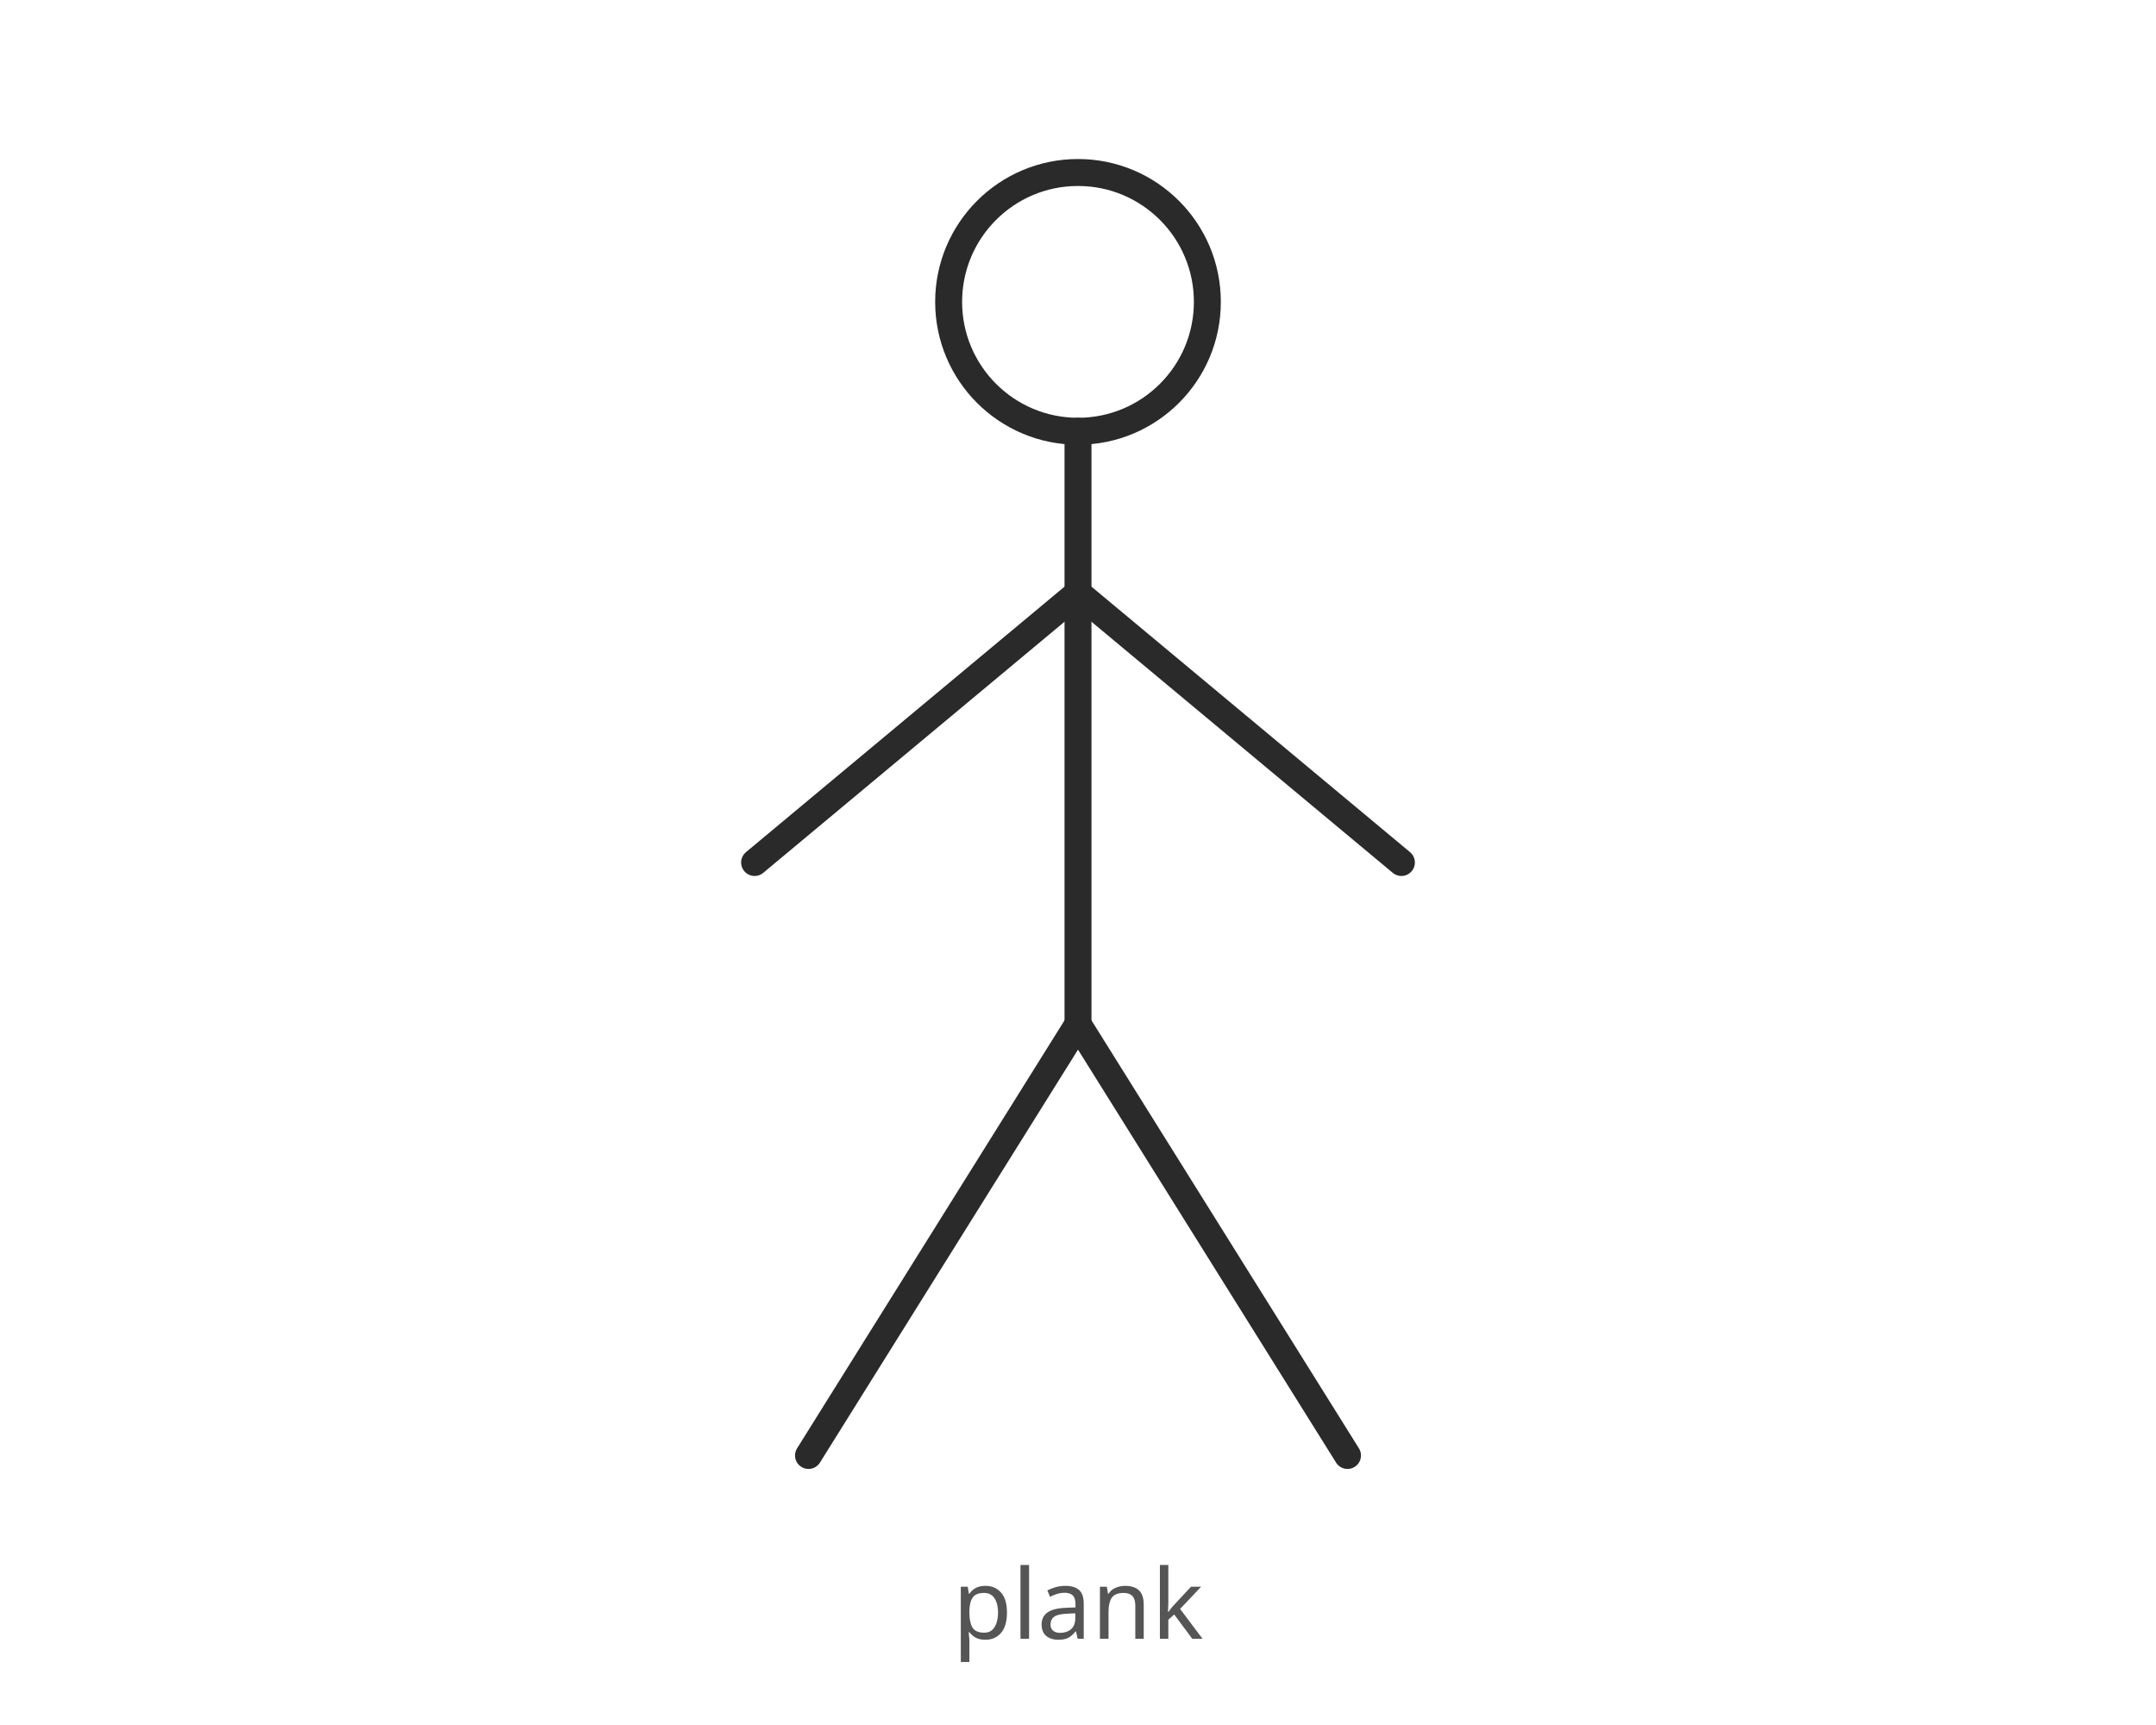
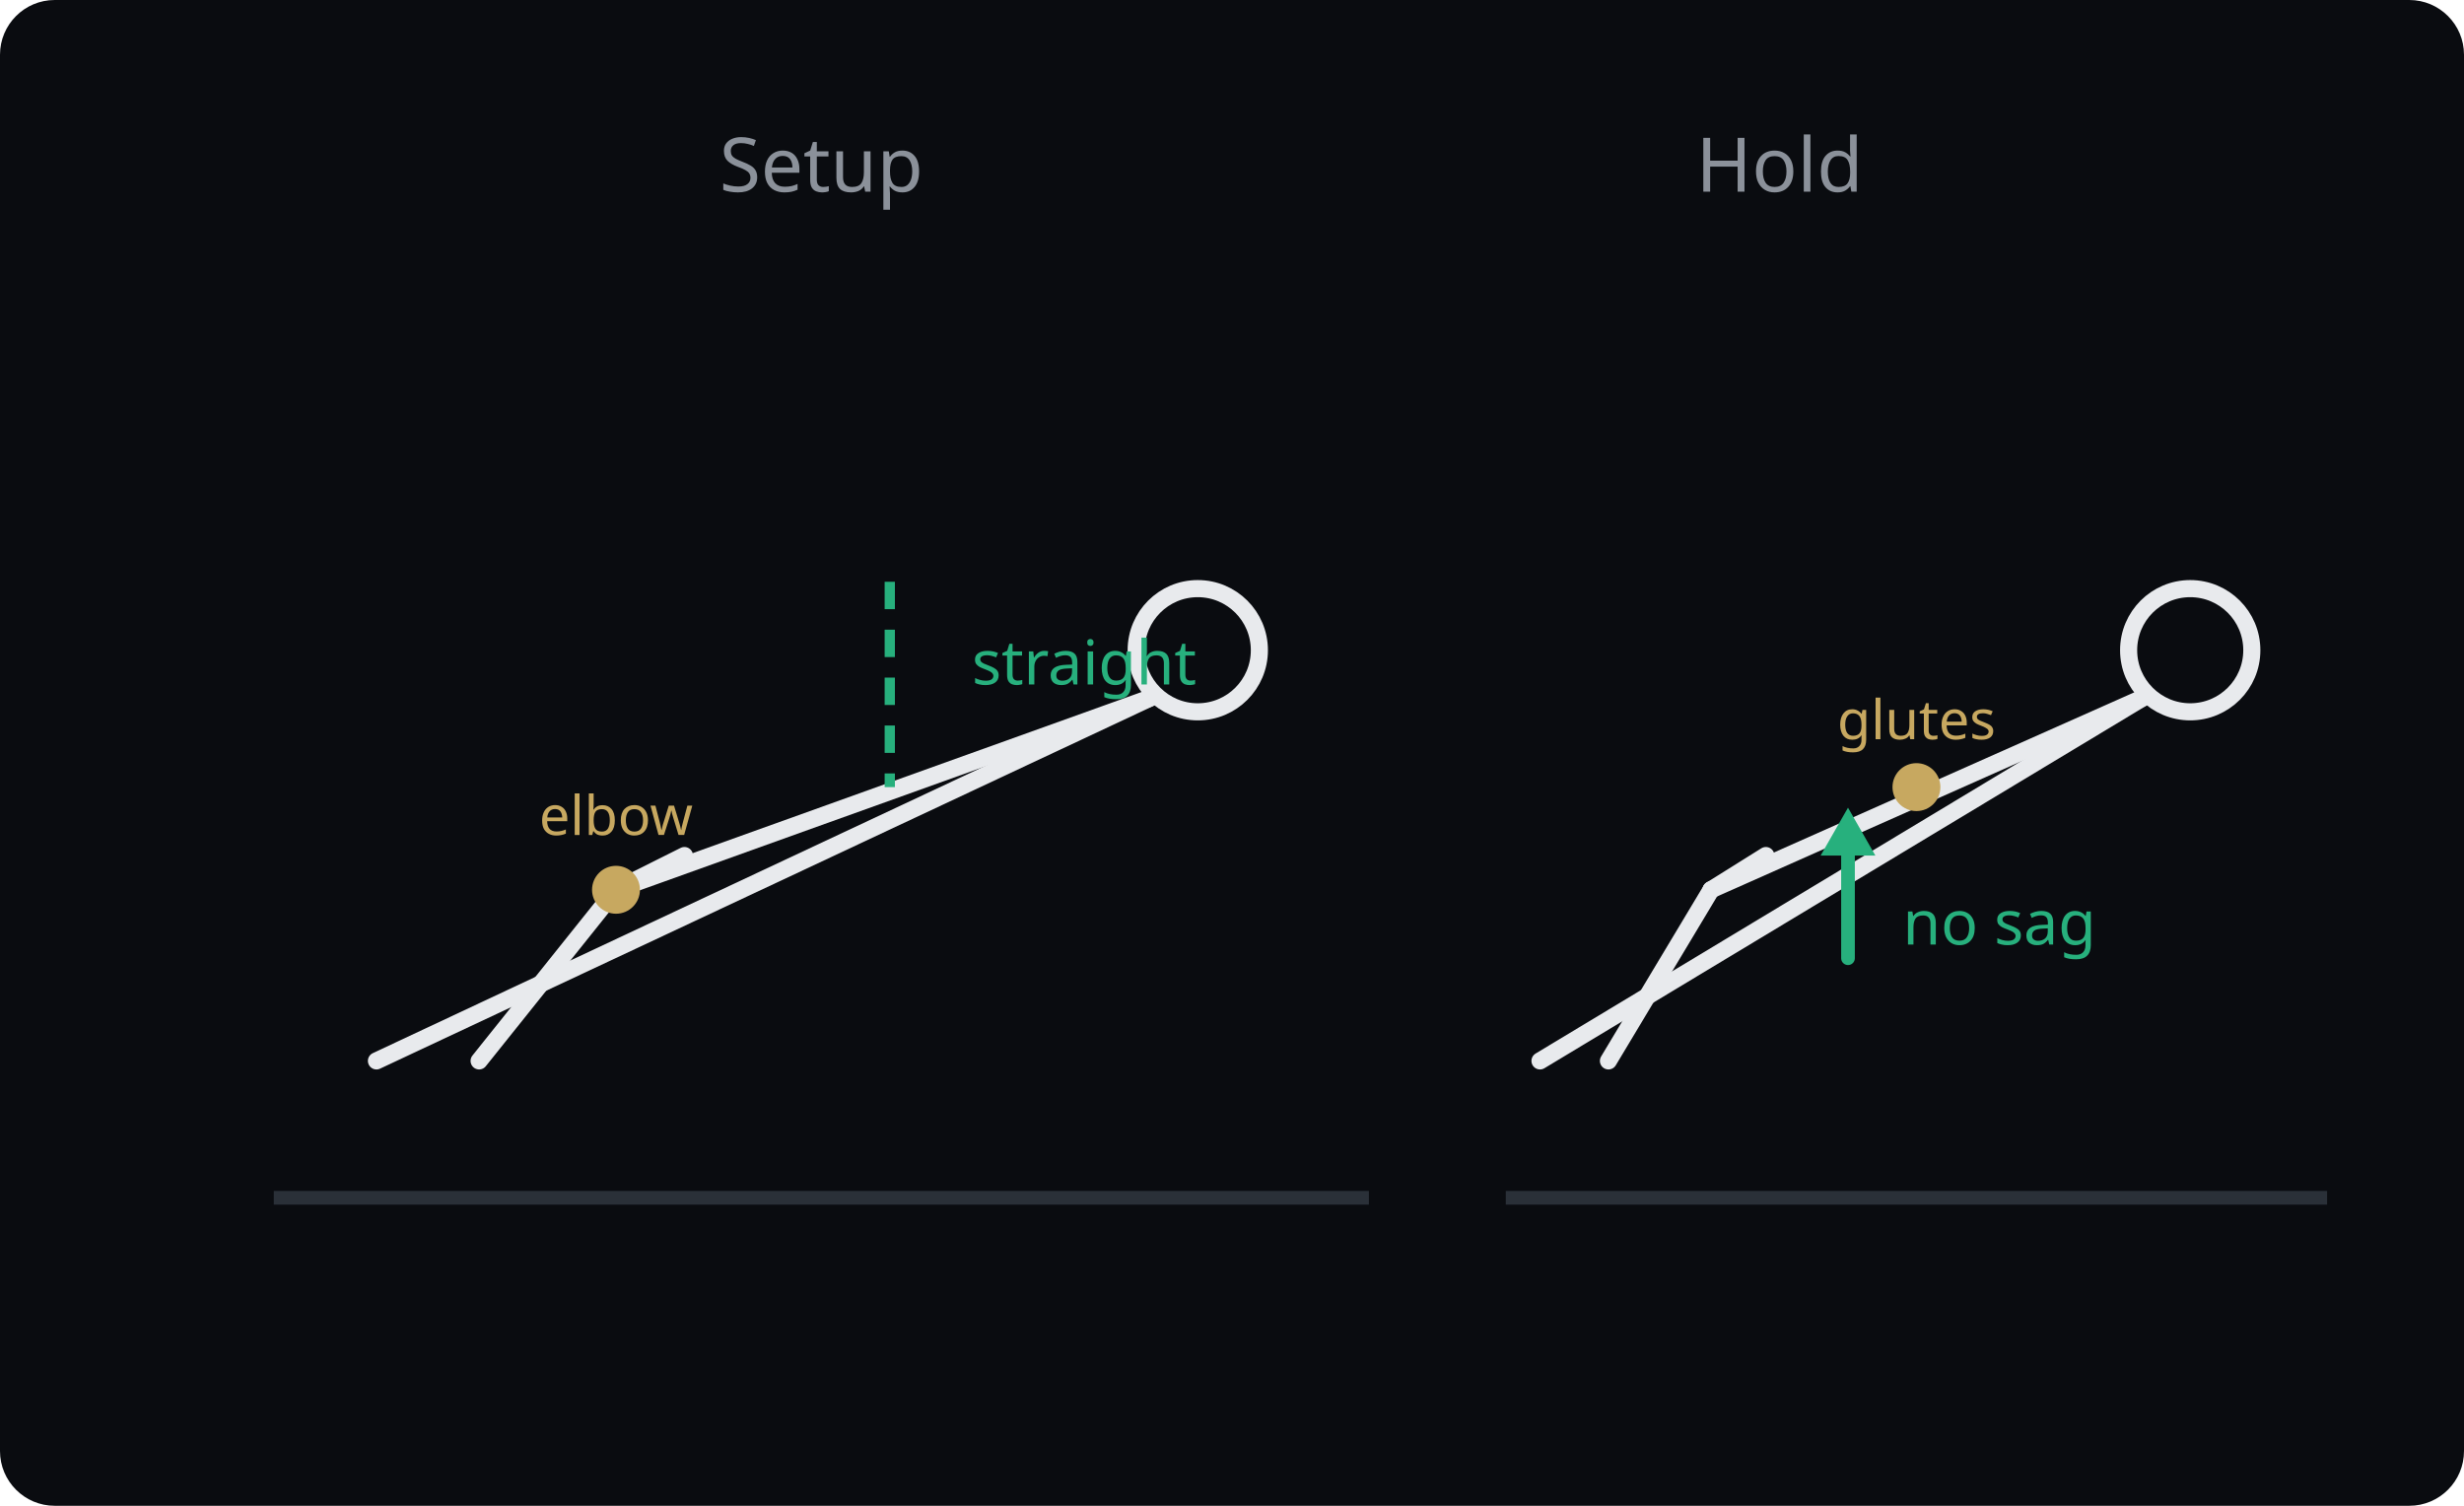
- <svg xmlns="http://www.w3.org/2000/svg" viewBox="0 0 200 160" fill="none" stroke="#2a2a2a" stroke-width="2.5" stroke-linecap="round" stroke-linejoin="round" role="img" aria-label="plank form diagram">
-   <circle cx="100" cy="28" r="12" />
-   <line x1="100" y1="40" x2="100" y2="95" />
-   <line x1="100" y1="55" x2="70" y2="80" />
-   <line x1="100" y1="55" x2="130" y2="80" />
-   <line x1="100" y1="95" x2="75" y2="135" />
-   <line x1="100" y1="95" x2="125" y2="135" />
-   <text x="100" y="152" text-anchor="middle" fill="#555" stroke="none" font-family="system-ui,sans-serif" font-size="9">plank</text>
+ <svg xmlns="http://www.w3.org/2000/svg" viewBox="0 0 360 220" fill="none" role="img" aria-label="Plank form: setup and hold line">
+   <rect width="360" height="220" fill="#0a0c10" rx="8" />
+   <text x="120" y="28" text-anchor="middle" fill="#8b919a" font-family="system-ui,sans-serif" font-size="11">Setup</text>
+   <text x="260" y="28" text-anchor="middle" fill="#8b919a" font-family="system-ui,sans-serif" font-size="11">Hold</text>
+   <line x1="40" y1="175" x2="200" y2="175" stroke="#2a3038" stroke-width="2" />
+   <line x1="220" y1="175" x2="340" y2="175" stroke="#2a3038" stroke-width="2" />
+   <g stroke="#e8eaed" stroke-width="2.5" stroke-linecap="round" stroke-linejoin="round">
+     <circle cx="175" cy="95" r="9" />
+     <line x1="168" y1="102" x2="90" y2="130" />
+     <line x1="90" y1="130" x2="70" y2="155" />
+     <line x1="100" y1="125" x2="90" y2="130" />
+     <line x1="168" y1="102" x2="55" y2="155" />
+   </g>
+   <circle cx="90" cy="130" r="3.5" fill="#c7a860" />
+   <text x="90" y="122" text-anchor="middle" fill="#c7a860" font-family="system-ui,sans-serif" font-size="8">elbow</text>
+   <path d="M130 85 L130 115" stroke="#27b07d" stroke-width="1.5" stroke-dasharray="4 3" />
+   <text x="142" y="100" fill="#27b07d" font-family="system-ui,sans-serif" font-size="9">straight</text>
+   <g stroke="#e8eaed" stroke-width="2.5" stroke-linecap="round" stroke-linejoin="round">
+     <circle cx="320" cy="95" r="9" />
+     <line x1="313" y1="102" x2="250" y2="130" />
+     <line x1="250" y1="130" x2="235" y2="155" />
+     <line x1="258" y1="125" x2="250" y2="130" />
+     <line x1="313" y1="102" x2="225" y2="155" />
+   </g>
+   <path d="M270 140 L270 125" stroke="#27b07d" stroke-width="2" stroke-linecap="round" />
+   <polygon points="266,125 270,118 274,125" fill="#27b07d" />
+   <text x="278" y="138" fill="#27b07d" font-family="system-ui,sans-serif" font-size="9">no sag</text>
+   <circle cx="280" cy="115" r="3.5" fill="#c7a860" />
+   <text x="280" y="108" text-anchor="middle" fill="#c7a860" font-family="system-ui,sans-serif" font-size="8">glutes</text>
</svg>
